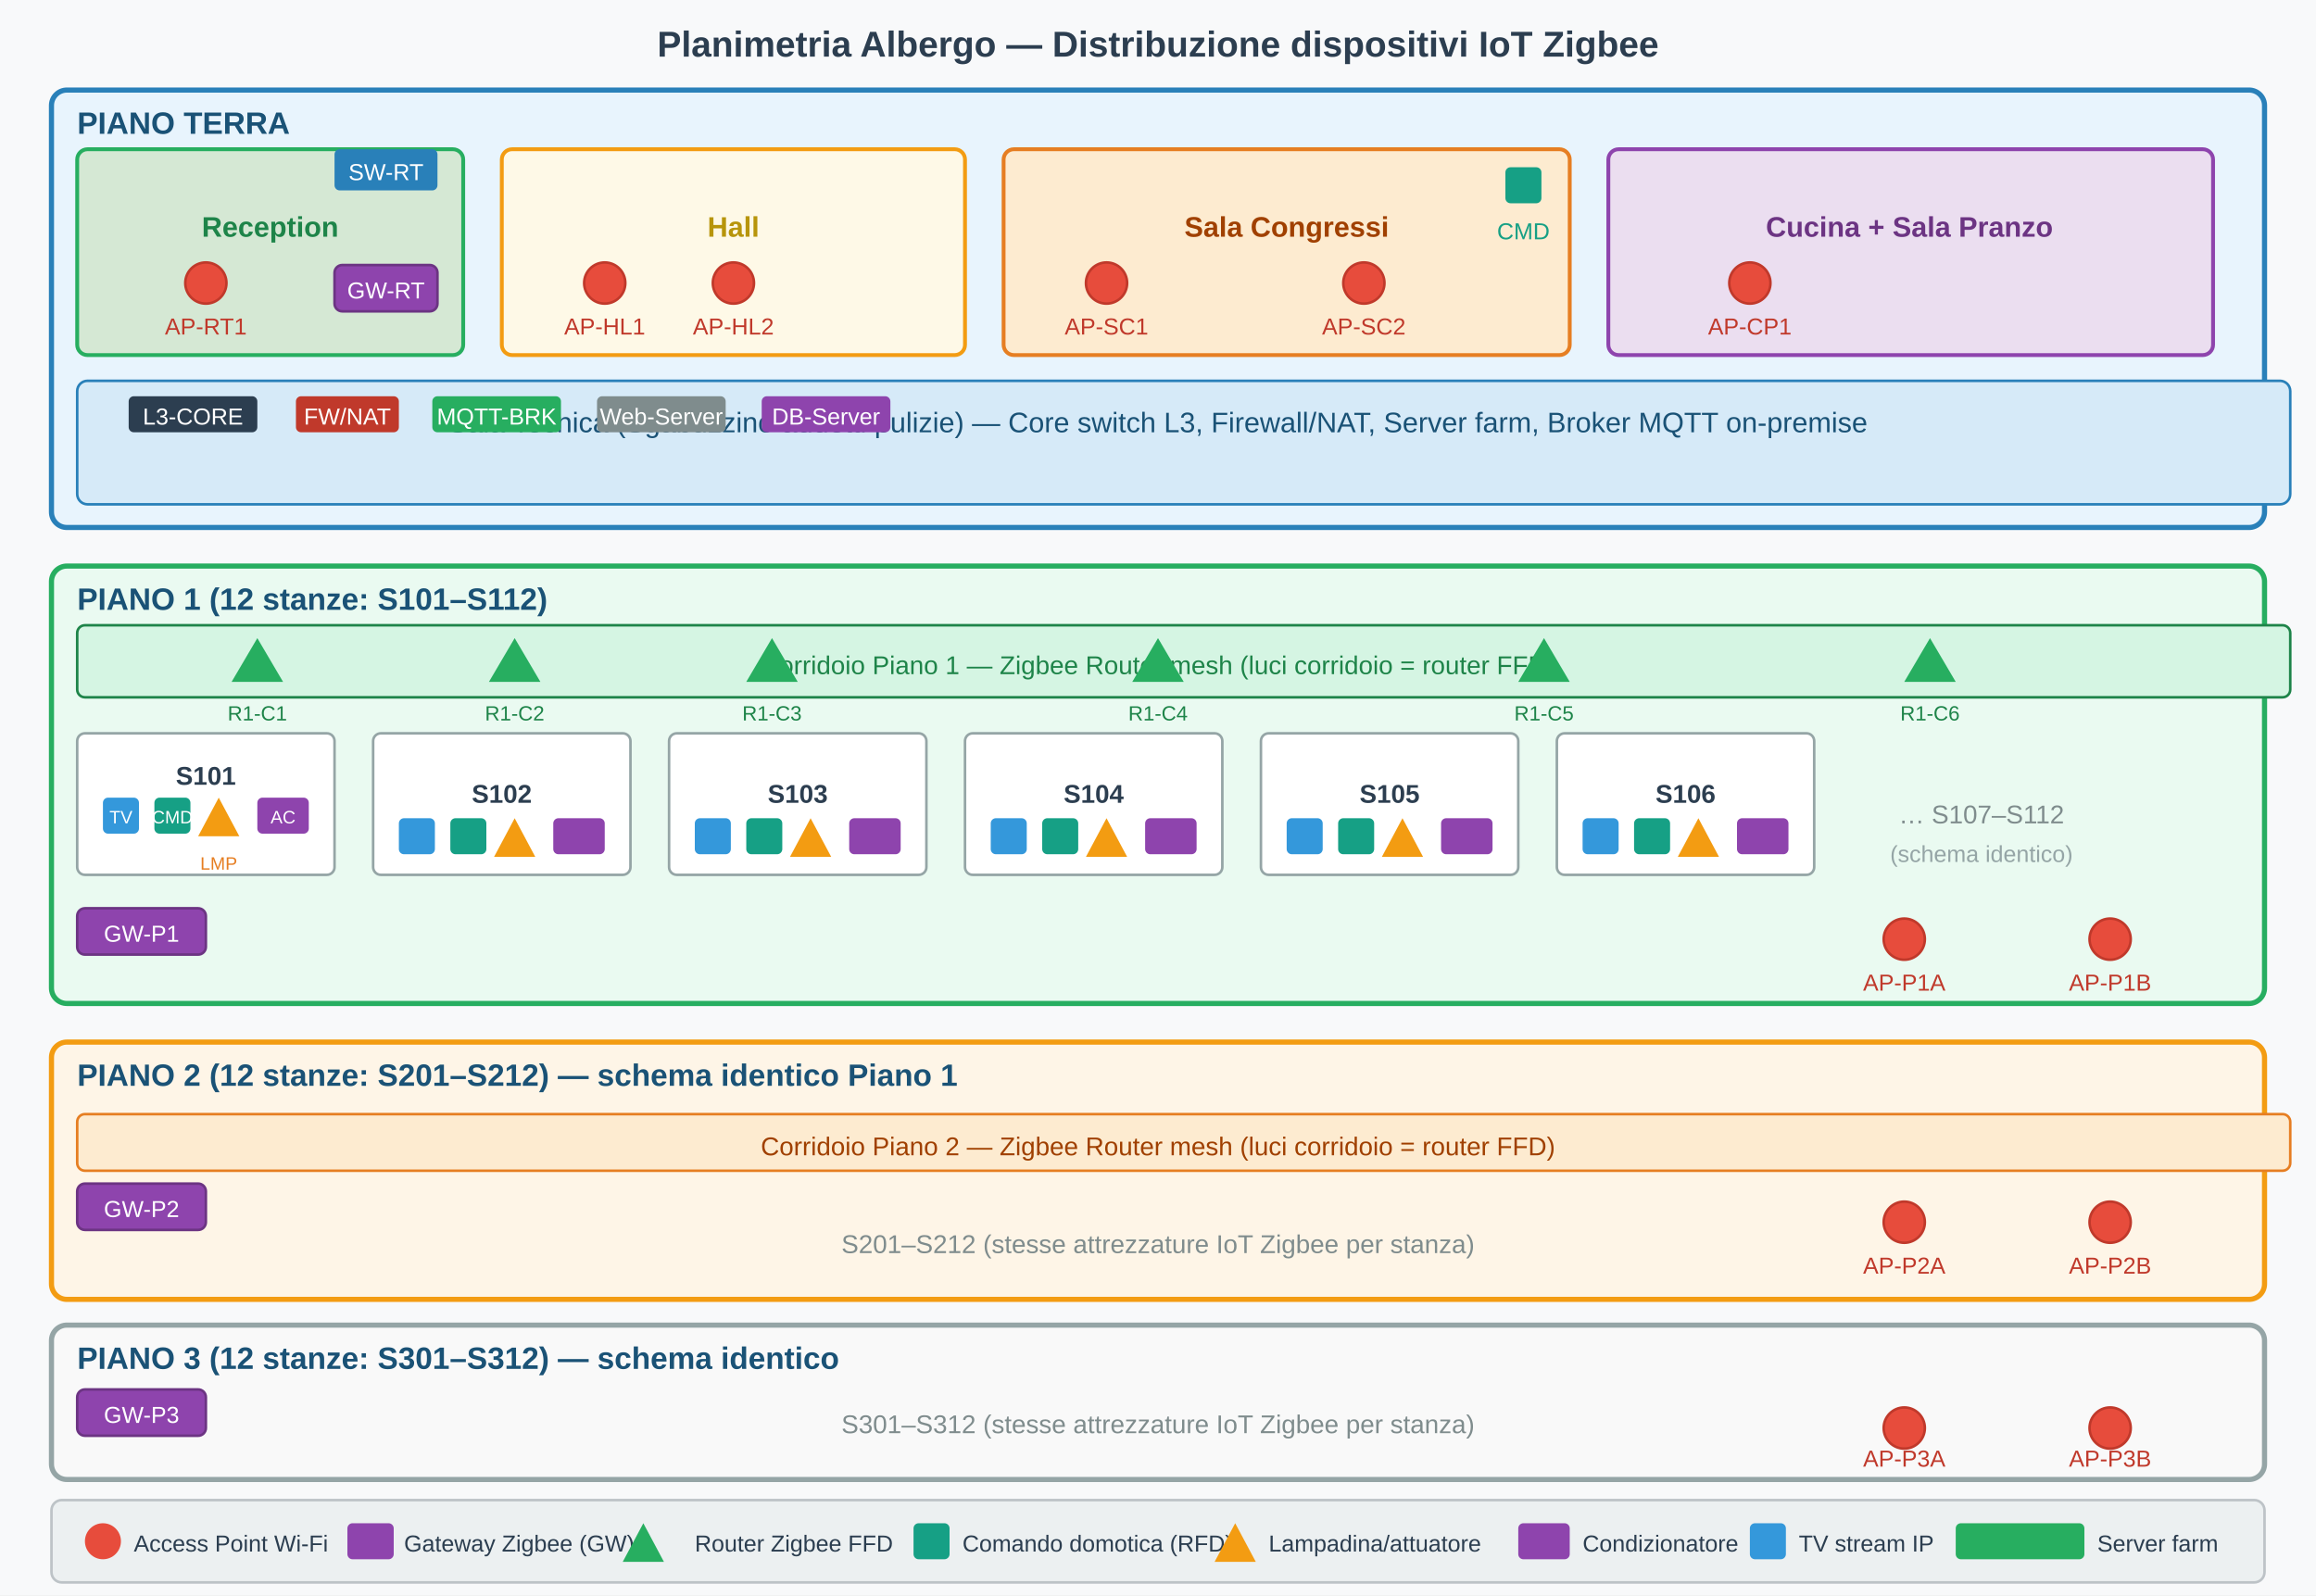
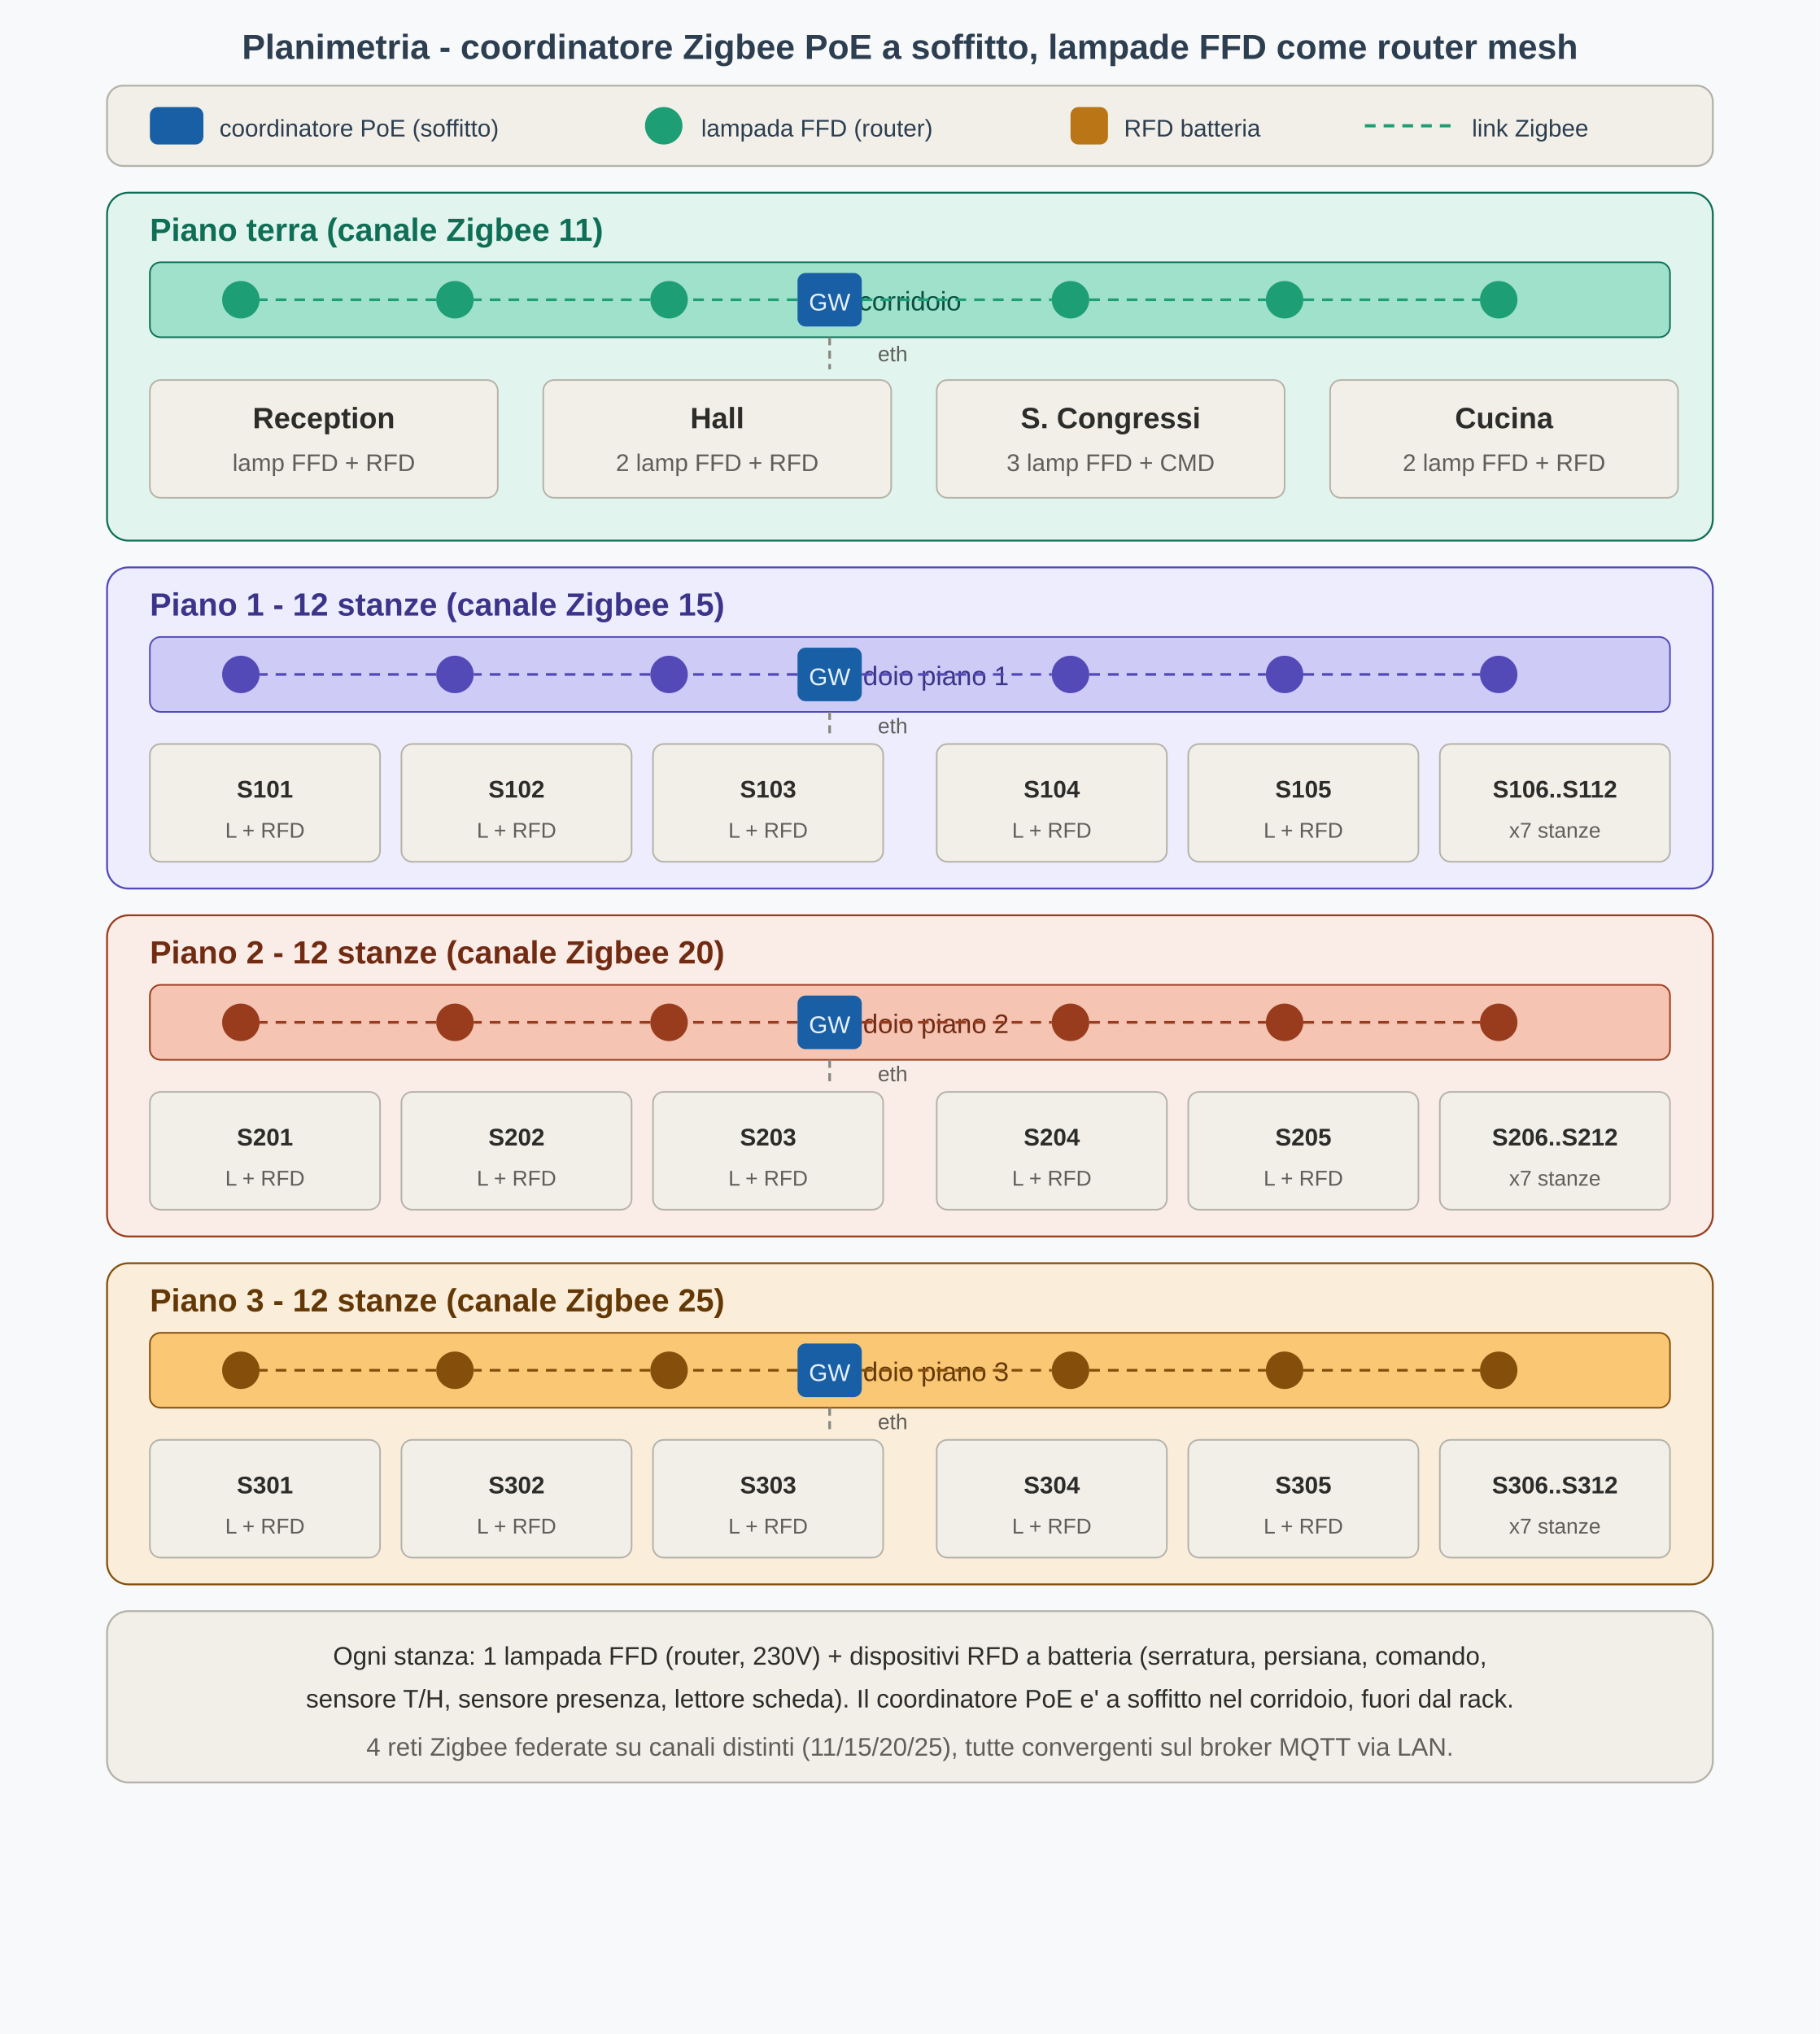
- <svg xmlns="http://www.w3.org/2000/svg" viewBox="0 0 900 620" font-family="Arial, sans-serif" font-size="11">
-   <rect width="900" height="620" fill="#f8f9fa" />
-   <text x="450" y="22" text-anchor="middle" font-size="14" font-weight="bold" fill="#2c3e50">Planimetria Albergo — Distribuzione dispositivi IoT Zigbee</text>
-   <rect x="20" y="35" width="860" height="170" rx="6" fill="#e8f4fd" stroke="#2980b9" stroke-width="2" />
-   <text x="30" y="52" font-size="12" font-weight="bold" fill="#1a5276">PIANO TERRA</text>
-   <rect x="30" y="58" width="150" height="80" rx="4" fill="#d5e8d4" stroke="#27ae60" stroke-width="1.5" />
-   <text x="105" y="92" text-anchor="middle" font-size="11" font-weight="bold" fill="#1e8449">Reception</text>
-   <circle cx="80" cy="110" r="8" fill="#e74c3c" stroke="#c0392b" stroke-width="1" />
-   <text x="80" y="130" text-anchor="middle" font-size="9" fill="#c0392b">AP-RT1</text>
-   <rect x="130" y="103" width="40" height="18" rx="3" fill="#8e44ad" stroke="#6c3483" />
-   <text x="150" y="116" text-anchor="middle" font-size="9" fill="white">GW-RT</text>
-   <rect x="130" y="58" width="40" height="16" rx="2" fill="#2980b9" />
-   <text x="150" y="70" text-anchor="middle" font-size="9" fill="white">SW-RT</text>
-   <rect x="195" y="58" width="180" height="80" rx="4" fill="#fef9e7" stroke="#f39c12" stroke-width="1.5" />
-   <text x="285" y="92" text-anchor="middle" font-size="11" font-weight="bold" fill="#b7950b">Hall</text>
-   <circle cx="235" cy="110" r="8" fill="#e74c3c" stroke="#c0392b" stroke-width="1" />
-   <text x="235" y="130" text-anchor="middle" font-size="9" fill="#c0392b">AP-HL1</text>
-   <circle cx="285" cy="110" r="8" fill="#e74c3c" stroke="#c0392b" stroke-width="1" />
-   <text x="285" y="130" text-anchor="middle" font-size="9" fill="#c0392b">AP-HL2</text>
-   <rect x="390" y="58" width="220" height="80" rx="4" fill="#fdebd0" stroke="#e67e22" stroke-width="1.5" />
-   <text x="500" y="92" text-anchor="middle" font-size="11" font-weight="bold" fill="#a04000">Sala Congressi</text>
-   <circle cx="430" cy="110" r="8" fill="#e74c3c" stroke="#c0392b" stroke-width="1" />
-   <text x="430" y="130" text-anchor="middle" font-size="9" fill="#c0392b">AP-SC1</text>
-   <circle cx="530" cy="110" r="8" fill="#e74c3c" stroke="#c0392b" stroke-width="1" />
-   <text x="530" y="130" text-anchor="middle" font-size="9" fill="#c0392b">AP-SC2</text>
-   <rect x="585" y="65" width="14" height="14" rx="2" fill="#16a085" />
-   <text x="592" y="93" text-anchor="middle" font-size="9" fill="#16a085">CMD</text>
-   <rect x="625" y="58" width="235" height="80" rx="4" fill="#ebdef0" stroke="#8e44ad" stroke-width="1.5" />
-   <text x="742" y="92" text-anchor="middle" font-size="11" font-weight="bold" fill="#6c3483">Cucina + Sala Pranzo</text>
-   <circle cx="680" cy="110" r="8" fill="#e74c3c" stroke="#c0392b" stroke-width="1" />
-   <text x="680" y="130" text-anchor="middle" font-size="9" fill="#c0392b">AP-CP1</text>
-   <rect x="30" y="148" width="860" height="48" rx="4" fill="#d6eaf8" stroke="#2980b9" stroke-width="1" />
-   <text x="450" y="168" text-anchor="middle" font-size="11" fill="#1a5276">Sala Tecnica (Sgabuzzino addetti pulizie) — Core switch L3, Firewall/NAT, Server farm, Broker MQTT on-premise</text>
-   <rect x="50" y="154" width="50" height="14" rx="2" fill="#2c3e50" />
-   <text x="75" y="165" text-anchor="middle" font-size="9" fill="white">L3-CORE</text>
-   <rect x="115" y="154" width="40" height="14" rx="2" fill="#c0392b" />
-   <text x="135" y="165" text-anchor="middle" font-size="9" fill="white">FW/NAT</text>
-   <rect x="168" y="154" width="50" height="14" rx="2" fill="#27ae60" />
-   <text x="193" y="165" text-anchor="middle" font-size="9" fill="white">MQTT-BRK</text>
-   <rect x="232" y="154" width="50" height="14" rx="2" fill="#7f8c8d" />
-   <text x="257" y="165" text-anchor="middle" font-size="9" fill="white">Web-Server</text>
-   <rect x="296" y="154" width="50" height="14" rx="2" fill="#8e44ad" />
-   <text x="321" y="165" text-anchor="middle" font-size="9" fill="white">DB-Server</text>
-   <rect x="20" y="220" width="860" height="170" rx="6" fill="#eafaf1" stroke="#27ae60" stroke-width="2" />
-   <text x="30" y="237" font-size="12" font-weight="bold" fill="#1a5276">PIANO 1 (12 stanze: S101–S112)</text>
-   <rect x="30" y="243" width="860" height="28" rx="3" fill="#d5f5e3" stroke="#1e8449" stroke-width="1" />
-   <text x="450" y="262" text-anchor="middle" font-size="10" fill="#1e8449">Corridoio Piano 1 — Zigbee Router mesh (luci corridoio = router FFD)</text>
-   <polygon points="100,248 110,265 90,265" fill="#27ae60" />
-   <text x="100" y="280" text-anchor="middle" font-size="8" fill="#1e8449">R1-C1</text>
-   <polygon points="200,248 210,265 190,265" fill="#27ae60" />
-   <text x="200" y="280" text-anchor="middle" font-size="8" fill="#1e8449">R1-C2</text>
-   <polygon points="300,248 310,265 290,265" fill="#27ae60" />
-   <text x="300" y="280" text-anchor="middle" font-size="8" fill="#1e8449">R1-C3</text>
-   <polygon points="450,248 460,265 440,265" fill="#27ae60" />
-   <text x="450" y="280" text-anchor="middle" font-size="8" fill="#1e8449">R1-C4</text>
-   <polygon points="600,248 610,265 590,265" fill="#27ae60" />
-   <text x="600" y="280" text-anchor="middle" font-size="8" fill="#1e8449">R1-C5</text>
-   <polygon points="750,248 760,265 740,265" fill="#27ae60" />
-   <text x="750" y="280" text-anchor="middle" font-size="8" fill="#1e8449">R1-C6</text>
-   <g>
-     <rect x="30" y="285" width="100" height="55" rx="3" fill="white" stroke="#95a5a6" stroke-width="1" />
-     <text x="80" y="305" text-anchor="middle" font-size="10" font-weight="bold" fill="#2c3e50">S101</text>
-     <rect x="40" y="310" width="14" height="14" rx="2" fill="#3498db" />
-     <text x="47" y="320" text-anchor="middle" font-size="7" fill="white">TV</text>
-     <rect x="60" y="310" width="14" height="14" rx="2" fill="#16a085" />
-     <text x="67" y="320" text-anchor="middle" font-size="7" fill="white">CMD</text>
-     <polygon points="85,310 93,325 77,325" fill="#f39c12" />
-     <text x="85" y="338" text-anchor="middle" font-size="7" fill="#e67e22">LMP</text>
-     <rect x="100" y="310" width="20" height="14" rx="2" fill="#8e44ad" />
-     <text x="110" y="320" text-anchor="middle" font-size="7" fill="white">AC</text>
+ <svg xmlns="http://www.w3.org/2000/svg" viewBox="0 0 680 760" font-family="Arial, sans-serif" font-size="11">
+   <rect width="680" height="760" fill="#f8f9fa" />
+   <text x="340" y="22" text-anchor="middle" font-size="13" font-weight="bold" fill="#2c3e50">Planimetria - coordinatore Zigbee PoE a soffitto, lampade FFD come router mesh</text>
+   <rect x="40" y="32" width="600" height="30" rx="6" fill="#f1efe8" stroke="#b4b2a9" stroke-width="0.7" />
+   <rect x="56" y="40" width="20" height="14" rx="3" fill="#185fa5" />
+   <text x="82" y="51" fill="#2c3e50" font-size="9">coordinatore PoE (soffitto)</text>
+   <circle cx="248" cy="47" r="7" fill="#1d9e75" />
+   <text x="262" y="51" fill="#2c3e50" font-size="9">lampada FFD (router)</text>
+   <rect x="400" y="40" width="14" height="14" rx="3" fill="#ba7517" />
+   <text x="420" y="51" fill="#2c3e50" font-size="9">RFD batteria</text>
+   <line x1="510" y1="47" x2="544" y2="47" stroke="#1d9e75" stroke-width="1.2" stroke-dasharray="4,3" />
+   <text x="550" y="51" fill="#2c3e50" font-size="9">link Zigbee</text>
+   <rect x="40" y="72" width="600" height="130" rx="8" fill="#e1f5ee" stroke="#0f6e56" stroke-width="0.7" />
+   <text x="56" y="90" font-size="12" font-weight="bold" fill="#0f6e56">Piano terra (canale Zigbee 11)</text>
+   <rect x="56" y="98" width="568" height="28" rx="4" fill="#9fe1cb" stroke="#0f6e56" stroke-width="0.6" />
+   <text x="340" y="116" text-anchor="middle" font-size="10" fill="#085041">corridoio</text>
+   <rect x="298" y="102" width="24" height="20" rx="3" fill="#185fa5" />
+   <text x="310" y="116" text-anchor="middle" font-size="9" fill="#e6f1fb">GW</text>
+   <line x1="310" y1="126" x2="310" y2="138" stroke="#888780" stroke-width="1" stroke-dasharray="3,2" />
+   <text x="328" y="135" font-size="8" fill="#5f5e5a">eth</text>
+   <circle cx="90" cy="112" r="7" fill="#1d9e75" />
+   <circle cx="170" cy="112" r="7" fill="#1d9e75" />
+   <circle cx="250" cy="112" r="7" fill="#1d9e75" />
+   <circle cx="400" cy="112" r="7" fill="#1d9e75" />
+   <circle cx="480" cy="112" r="7" fill="#1d9e75" />
+   <circle cx="560" cy="112" r="7" fill="#1d9e75" />
+   <line x1="298" y1="112" x2="257" y2="112" stroke="#1d9e75" stroke-width="1" stroke-dasharray="4,3" />
+   <line x1="243" y1="112" x2="177" y2="112" stroke="#1d9e75" stroke-width="1" stroke-dasharray="4,3" />
+   <line x1="163" y1="112" x2="97" y2="112" stroke="#1d9e75" stroke-width="1" stroke-dasharray="4,3" />
+   <line x1="322" y1="112" x2="393" y2="112" stroke="#1d9e75" stroke-width="1" stroke-dasharray="4,3" />
+   <line x1="407" y1="112" x2="473" y2="112" stroke="#1d9e75" stroke-width="1" stroke-dasharray="4,3" />
+   <line x1="487" y1="112" x2="553" y2="112" stroke="#1d9e75" stroke-width="1" stroke-dasharray="4,3" />
+   <rect x="56" y="142" width="130" height="44" rx="4" fill="#f1efe8" stroke="#b4b2a9" stroke-width="0.6" />
+   <text x="121" y="160" text-anchor="middle" font-size="11" font-weight="bold" fill="#2c2c2a">Reception</text>
+   <text x="121" y="176" text-anchor="middle" font-size="9" fill="#5f5e5a">lamp FFD + RFD</text>
+   <rect x="203" y="142" width="130" height="44" rx="4" fill="#f1efe8" stroke="#b4b2a9" stroke-width="0.6" />
+   <text x="268" y="160" text-anchor="middle" font-size="11" font-weight="bold" fill="#2c2c2a">Hall</text>
+   <text x="268" y="176" text-anchor="middle" font-size="9" fill="#5f5e5a">2 lamp FFD + RFD</text>
+   <rect x="350" y="142" width="130" height="44" rx="4" fill="#f1efe8" stroke="#b4b2a9" stroke-width="0.6" />
+   <text x="415" y="160" text-anchor="middle" font-size="11" font-weight="bold" fill="#2c2c2a">S. Congressi</text>
+   <text x="415" y="176" text-anchor="middle" font-size="9" fill="#5f5e5a">3 lamp FFD + CMD</text>
+   <rect x="497" y="142" width="130" height="44" rx="4" fill="#f1efe8" stroke="#b4b2a9" stroke-width="0.6" />
+   <text x="562" y="160" text-anchor="middle" font-size="11" font-weight="bold" fill="#2c2c2a">Cucina</text>
+   <text x="562" y="176" text-anchor="middle" font-size="9" fill="#5f5e5a">2 lamp FFD + RFD</text>
+   <rect x="40" y="212" width="600" height="120" rx="8" fill="#eeedfe" stroke="#534ab7" stroke-width="0.7" />
+   <text x="56" y="230" font-size="12" font-weight="bold" fill="#3c3489">Piano 1 - 12 stanze (canale Zigbee 15)</text>
+   <rect x="56" y="238" width="568" height="28" rx="4" fill="#cecbf6" stroke="#534ab7" stroke-width="0.6" />
+   <text x="340" y="256" text-anchor="middle" font-size="10" fill="#3c3489">corridoio piano 1</text>
+   <rect x="298" y="242" width="24" height="20" rx="3" fill="#185fa5" />
+   <text x="310" y="256" text-anchor="middle" font-size="9" fill="#e6f1fb">GW</text>
+   <line x1="310" y1="266" x2="310" y2="276" stroke="#888780" stroke-width="1" stroke-dasharray="3,2" />
+   <text x="328" y="274" font-size="8" fill="#5f5e5a">eth</text>
+   <circle cx="90" cy="252" r="7" fill="#534ab7" />
+   <circle cx="170" cy="252" r="7" fill="#534ab7" />
+   <circle cx="250" cy="252" r="7" fill="#534ab7" />
+   <circle cx="400" cy="252" r="7" fill="#534ab7" />
+   <circle cx="480" cy="252" r="7" fill="#534ab7" />
+   <circle cx="560" cy="252" r="7" fill="#534ab7" />
+   <line x1="298" y1="252" x2="257" y2="252" stroke="#534ab7" stroke-width="1" stroke-dasharray="4,3" />
+   <line x1="243" y1="252" x2="177" y2="252" stroke="#534ab7" stroke-width="1" stroke-dasharray="4,3" />
+   <line x1="163" y1="252" x2="97" y2="252" stroke="#534ab7" stroke-width="1" stroke-dasharray="4,3" />
+   <line x1="322" y1="252" x2="393" y2="252" stroke="#534ab7" stroke-width="1" stroke-dasharray="4,3" />
+   <line x1="407" y1="252" x2="473" y2="252" stroke="#534ab7" stroke-width="1" stroke-dasharray="4,3" />
+   <line x1="487" y1="252" x2="553" y2="252" stroke="#534ab7" stroke-width="1" stroke-dasharray="4,3" />
+   <g font-size="9" fill="#2c2c2a" text-anchor="middle">
+     <rect x="56" y="278" width="86" height="44" rx="4" fill="#f1efe8" stroke="#b4b2a9" stroke-width="0.6" />
+     <text x="99" y="298" font-weight="bold">S101</text>
+     <text x="99" y="313" font-size="8" fill="#5f5e5a">L + RFD</text>
+     <rect x="150" y="278" width="86" height="44" rx="4" fill="#f1efe8" stroke="#b4b2a9" stroke-width="0.6" />
+     <text x="193" y="298" font-weight="bold">S102</text>
+     <text x="193" y="313" font-size="8" fill="#5f5e5a">L + RFD</text>
+     <rect x="244" y="278" width="86" height="44" rx="4" fill="#f1efe8" stroke="#b4b2a9" stroke-width="0.6" />
+     <text x="287" y="298" font-weight="bold">S103</text>
+     <text x="287" y="313" font-size="8" fill="#5f5e5a">L + RFD</text>
+     <rect x="350" y="278" width="86" height="44" rx="4" fill="#f1efe8" stroke="#b4b2a9" stroke-width="0.6" />
+     <text x="393" y="298" font-weight="bold">S104</text>
+     <text x="393" y="313" font-size="8" fill="#5f5e5a">L + RFD</text>
+     <rect x="444" y="278" width="86" height="44" rx="4" fill="#f1efe8" stroke="#b4b2a9" stroke-width="0.6" />
+     <text x="487" y="298" font-weight="bold">S105</text>
+     <text x="487" y="313" font-size="8" fill="#5f5e5a">L + RFD</text>
+     <rect x="538" y="278" width="86" height="44" rx="4" fill="#f1efe8" stroke="#b4b2a9" stroke-width="0.6" />
+     <text x="581" y="298" font-weight="bold">S106..S112</text>
+     <text x="581" y="313" font-size="8" fill="#5f5e5a">x7 stanze</text>
  </g>
-   <rect x="145" y="285" width="100" height="55" rx="3" fill="white" stroke="#95a5a6" stroke-width="1" />
-   <text x="195" y="312" text-anchor="middle" font-size="10" font-weight="bold" fill="#2c3e50">S102</text>
-   <rect x="155" y="318" width="14" height="14" rx="2" fill="#3498db" />
-   <rect x="175" y="318" width="14" height="14" rx="2" fill="#16a085" />
-   <polygon points="200,318 208,333 192,333" fill="#f39c12" />
-   <rect x="215" y="318" width="20" height="14" rx="2" fill="#8e44ad" />
-   <rect x="260" y="285" width="100" height="55" rx="3" fill="white" stroke="#95a5a6" stroke-width="1" />
-   <text x="310" y="312" text-anchor="middle" font-size="10" font-weight="bold" fill="#2c3e50">S103</text>
-   <rect x="270" y="318" width="14" height="14" rx="2" fill="#3498db" />
-   <rect x="290" y="318" width="14" height="14" rx="2" fill="#16a085" />
-   <polygon points="315,318 323,333 307,333" fill="#f39c12" />
-   <rect x="330" y="318" width="20" height="14" rx="2" fill="#8e44ad" />
-   <rect x="375" y="285" width="100" height="55" rx="3" fill="white" stroke="#95a5a6" stroke-width="1" />
-   <text x="425" y="312" text-anchor="middle" font-size="10" font-weight="bold" fill="#2c3e50">S104</text>
-   <rect x="385" y="318" width="14" height="14" rx="2" fill="#3498db" />
-   <rect x="405" y="318" width="14" height="14" rx="2" fill="#16a085" />
-   <polygon points="430,318 438,333 422,333" fill="#f39c12" />
-   <rect x="445" y="318" width="20" height="14" rx="2" fill="#8e44ad" />
-   <rect x="490" y="285" width="100" height="55" rx="3" fill="white" stroke="#95a5a6" stroke-width="1" />
-   <text x="540" y="312" text-anchor="middle" font-size="10" font-weight="bold" fill="#2c3e50">S105</text>
-   <rect x="500" y="318" width="14" height="14" rx="2" fill="#3498db" />
-   <rect x="520" y="318" width="14" height="14" rx="2" fill="#16a085" />
-   <polygon points="545,318 553,333 537,333" fill="#f39c12" />
-   <rect x="560" y="318" width="20" height="14" rx="2" fill="#8e44ad" />
-   <rect x="605" y="285" width="100" height="55" rx="3" fill="white" stroke="#95a5a6" stroke-width="1" />
-   <text x="655" y="312" text-anchor="middle" font-size="10" font-weight="bold" fill="#2c3e50">S106</text>
-   <rect x="615" y="318" width="14" height="14" rx="2" fill="#3498db" />
-   <rect x="635" y="318" width="14" height="14" rx="2" fill="#16a085" />
-   <polygon points="660,318 668,333 652,333" fill="#f39c12" />
-   <rect x="675" y="318" width="20" height="14" rx="2" fill="#8e44ad" />
-   <text x="770" y="320" text-anchor="middle" font-size="10" fill="#7f8c8d">… S107–S112</text>
-   <text x="770" y="335" text-anchor="middle" font-size="9" fill="#95a5a6">(schema identico)</text>
-   <circle cx="740" cy="365" r="8" fill="#e74c3c" stroke="#c0392b" stroke-width="1" />
-   <text x="740" y="385" text-anchor="middle" font-size="9" fill="#c0392b">AP-P1A</text>
-   <circle cx="820" cy="365" r="8" fill="#e74c3c" stroke="#c0392b" stroke-width="1" />
-   <text x="820" y="385" text-anchor="middle" font-size="9" fill="#c0392b">AP-P1B</text>
-   <rect x="30" y="353" width="50" height="18" rx="3" fill="#8e44ad" stroke="#6c3483" />
-   <text x="55" y="366" text-anchor="middle" font-size="9" fill="white">GW-P1</text>
-   <rect x="20" y="405" width="860" height="100" rx="6" fill="#fef5e7" stroke="#f39c12" stroke-width="2" />
-   <text x="30" y="422" font-size="12" font-weight="bold" fill="#1a5276">PIANO 2 (12 stanze: S201–S212) — schema identico Piano 1</text>
-   <rect x="30" y="433" width="860" height="22" rx="3" fill="#fdebd0" stroke="#e67e22" stroke-width="1" />
-   <text x="450" y="449" text-anchor="middle" font-size="10" fill="#a04000">Corridoio Piano 2 — Zigbee Router mesh (luci corridoio = router FFD)</text>
-   <rect x="30" y="460" width="50" height="18" rx="3" fill="#8e44ad" stroke="#6c3483" />
-   <text x="55" y="473" text-anchor="middle" font-size="9" fill="white">GW-P2</text>
-   <circle cx="740" cy="475" r="8" fill="#e74c3c" stroke="#c0392b" stroke-width="1" />
-   <text x="740" y="495" text-anchor="middle" font-size="9" fill="#c0392b">AP-P2A</text>
-   <circle cx="820" cy="475" r="8" fill="#e74c3c" stroke="#c0392b" stroke-width="1" />
-   <text x="820" y="495" text-anchor="middle" font-size="9" fill="#c0392b">AP-P2B</text>
-   <text x="450" y="487" text-anchor="middle" font-size="10" fill="#7f8c8d">S201–S212 (stesse attrezzature IoT Zigbee per stanza)</text>
-   <rect x="20" y="515" width="860" height="60" rx="6" fill="#f9f9f9" stroke="#95a5a6" stroke-width="2" />
-   <text x="30" y="532" font-size="12" font-weight="bold" fill="#1a5276">PIANO 3 (12 stanze: S301–S312) — schema identico</text>
-   <rect x="30" y="540" width="50" height="18" rx="3" fill="#8e44ad" stroke="#6c3483" />
-   <text x="55" y="553" text-anchor="middle" font-size="9" fill="white">GW-P3</text>
-   <circle cx="740" cy="555" r="8" fill="#e74c3c" stroke="#c0392b" stroke-width="1" />
-   <text x="740" y="570" text-anchor="middle" font-size="9" fill="#c0392b">AP-P3A</text>
-   <circle cx="820" cy="555" r="8" fill="#e74c3c" stroke="#c0392b" stroke-width="1" />
-   <text x="820" y="570" text-anchor="middle" font-size="9" fill="#c0392b">AP-P3B</text>
-   <text x="450" y="557" text-anchor="middle" font-size="10" fill="#7f8c8d">S301–S312 (stesse attrezzature IoT Zigbee per stanza)</text>
-   <rect x="20" y="583" width="860" height="32" rx="4" fill="#ecf0f1" stroke="#bdc3c7" />
-   <circle cx="40" cy="599" r="7" fill="#e74c3c" />
-   <text x="52" y="603" font-size="9" fill="#2c3e50">Access Point Wi-Fi</text>
-   <rect x="135" y="592" width="18" height="14" rx="2" fill="#8e44ad" />
-   <text x="157" y="603" font-size="9" fill="#2c3e50">Gateway Zigbee (GW)</text>
-   <polygon points="250,592 258,607 242,607" fill="#27ae60" />
-   <text x="270" y="603" font-size="9" fill="#2c3e50">Router Zigbee FFD</text>
-   <rect x="355" y="592" width="14" height="14" rx="2" fill="#16a085" />
-   <text x="374" y="603" font-size="9" fill="#2c3e50">Comando domotica (RFD)</text>
-   <polygon points="480,592 488,607 472,607" fill="#f39c12" />
-   <text x="493" y="603" font-size="9" fill="#2c3e50">Lampadina/attuatore</text>
-   <rect x="590" y="592" width="20" height="14" rx="2" fill="#8e44ad" />
-   <text x="615" y="603" font-size="9" fill="#2c3e50">Condizionatore</text>
-   <rect x="680" y="592" width="14" height="14" rx="2" fill="#3498db" />
-   <text x="699" y="603" font-size="9" fill="#2c3e50">TV stream IP</text>
-   <rect x="760" y="592" width="50" height="14" rx="2" fill="#27ae60" />
-   <text x="815" y="603" font-size="9" fill="#2c3e50">Server farm</text>
+   <rect x="40" y="342" width="600" height="120" rx="8" fill="#faece7" stroke="#993c1d" stroke-width="0.7" />
+   <text x="56" y="360" font-size="12" font-weight="bold" fill="#712b13">Piano 2 - 12 stanze (canale Zigbee 20)</text>
+   <rect x="56" y="368" width="568" height="28" rx="4" fill="#f5c4b3" stroke="#993c1d" stroke-width="0.6" />
+   <text x="340" y="386" text-anchor="middle" font-size="10" fill="#712b13">corridoio piano 2</text>
+   <rect x="298" y="372" width="24" height="20" rx="3" fill="#185fa5" />
+   <text x="310" y="386" text-anchor="middle" font-size="9" fill="#e6f1fb">GW</text>
+   <line x1="310" y1="396" x2="310" y2="406" stroke="#888780" stroke-width="1" stroke-dasharray="3,2" />
+   <text x="328" y="404" font-size="8" fill="#5f5e5a">eth</text>
+   <circle cx="90" cy="382" r="7" fill="#993c1d" />
+   <circle cx="170" cy="382" r="7" fill="#993c1d" />
+   <circle cx="250" cy="382" r="7" fill="#993c1d" />
+   <circle cx="400" cy="382" r="7" fill="#993c1d" />
+   <circle cx="480" cy="382" r="7" fill="#993c1d" />
+   <circle cx="560" cy="382" r="7" fill="#993c1d" />
+   <line x1="298" y1="382" x2="257" y2="382" stroke="#993c1d" stroke-width="1" stroke-dasharray="4,3" />
+   <line x1="243" y1="382" x2="177" y2="382" stroke="#993c1d" stroke-width="1" stroke-dasharray="4,3" />
+   <line x1="163" y1="382" x2="97" y2="382" stroke="#993c1d" stroke-width="1" stroke-dasharray="4,3" />
+   <line x1="322" y1="382" x2="393" y2="382" stroke="#993c1d" stroke-width="1" stroke-dasharray="4,3" />
+   <line x1="407" y1="382" x2="473" y2="382" stroke="#993c1d" stroke-width="1" stroke-dasharray="4,3" />
+   <line x1="487" y1="382" x2="553" y2="382" stroke="#993c1d" stroke-width="1" stroke-dasharray="4,3" />
+   <g font-size="9" fill="#2c2c2a" text-anchor="middle">
+     <rect x="56" y="408" width="86" height="44" rx="4" fill="#f1efe8" stroke="#b4b2a9" stroke-width="0.6" />
+     <text x="99" y="428" font-weight="bold">S201</text>
+     <text x="99" y="443" font-size="8" fill="#5f5e5a">L + RFD</text>
+     <rect x="150" y="408" width="86" height="44" rx="4" fill="#f1efe8" stroke="#b4b2a9" stroke-width="0.6" />
+     <text x="193" y="428" font-weight="bold">S202</text>
+     <text x="193" y="443" font-size="8" fill="#5f5e5a">L + RFD</text>
+     <rect x="244" y="408" width="86" height="44" rx="4" fill="#f1efe8" stroke="#b4b2a9" stroke-width="0.6" />
+     <text x="287" y="428" font-weight="bold">S203</text>
+     <text x="287" y="443" font-size="8" fill="#5f5e5a">L + RFD</text>
+     <rect x="350" y="408" width="86" height="44" rx="4" fill="#f1efe8" stroke="#b4b2a9" stroke-width="0.6" />
+     <text x="393" y="428" font-weight="bold">S204</text>
+     <text x="393" y="443" font-size="8" fill="#5f5e5a">L + RFD</text>
+     <rect x="444" y="408" width="86" height="44" rx="4" fill="#f1efe8" stroke="#b4b2a9" stroke-width="0.6" />
+     <text x="487" y="428" font-weight="bold">S205</text>
+     <text x="487" y="443" font-size="8" fill="#5f5e5a">L + RFD</text>
+     <rect x="538" y="408" width="86" height="44" rx="4" fill="#f1efe8" stroke="#b4b2a9" stroke-width="0.6" />
+     <text x="581" y="428" font-weight="bold">S206..S212</text>
+     <text x="581" y="443" font-size="8" fill="#5f5e5a">x7 stanze</text>
+   </g>
+   <rect x="40" y="472" width="600" height="120" rx="8" fill="#faeeda" stroke="#854f0b" stroke-width="0.7" />
+   <text x="56" y="490" font-size="12" font-weight="bold" fill="#633806">Piano 3 - 12 stanze (canale Zigbee 25)</text>
+   <rect x="56" y="498" width="568" height="28" rx="4" fill="#fac775" stroke="#854f0b" stroke-width="0.6" />
+   <text x="340" y="516" text-anchor="middle" font-size="10" fill="#633806">corridoio piano 3</text>
+   <rect x="298" y="502" width="24" height="20" rx="3" fill="#185fa5" />
+   <text x="310" y="516" text-anchor="middle" font-size="9" fill="#e6f1fb">GW</text>
+   <line x1="310" y1="526" x2="310" y2="536" stroke="#888780" stroke-width="1" stroke-dasharray="3,2" />
+   <text x="328" y="534" font-size="8" fill="#5f5e5a">eth</text>
+   <circle cx="90" cy="512" r="7" fill="#854f0b" />
+   <circle cx="170" cy="512" r="7" fill="#854f0b" />
+   <circle cx="250" cy="512" r="7" fill="#854f0b" />
+   <circle cx="400" cy="512" r="7" fill="#854f0b" />
+   <circle cx="480" cy="512" r="7" fill="#854f0b" />
+   <circle cx="560" cy="512" r="7" fill="#854f0b" />
+   <line x1="298" y1="512" x2="257" y2="512" stroke="#854f0b" stroke-width="1" stroke-dasharray="4,3" />
+   <line x1="243" y1="512" x2="177" y2="512" stroke="#854f0b" stroke-width="1" stroke-dasharray="4,3" />
+   <line x1="163" y1="512" x2="97" y2="512" stroke="#854f0b" stroke-width="1" stroke-dasharray="4,3" />
+   <line x1="322" y1="512" x2="393" y2="512" stroke="#854f0b" stroke-width="1" stroke-dasharray="4,3" />
+   <line x1="407" y1="512" x2="473" y2="512" stroke="#854f0b" stroke-width="1" stroke-dasharray="4,3" />
+   <line x1="487" y1="512" x2="553" y2="512" stroke="#854f0b" stroke-width="1" stroke-dasharray="4,3" />
+   <g font-size="9" fill="#2c2c2a" text-anchor="middle">
+     <rect x="56" y="538" width="86" height="44" rx="4" fill="#f1efe8" stroke="#b4b2a9" stroke-width="0.6" />
+     <text x="99" y="558" font-weight="bold">S301</text>
+     <text x="99" y="573" font-size="8" fill="#5f5e5a">L + RFD</text>
+     <rect x="150" y="538" width="86" height="44" rx="4" fill="#f1efe8" stroke="#b4b2a9" stroke-width="0.6" />
+     <text x="193" y="558" font-weight="bold">S302</text>
+     <text x="193" y="573" font-size="8" fill="#5f5e5a">L + RFD</text>
+     <rect x="244" y="538" width="86" height="44" rx="4" fill="#f1efe8" stroke="#b4b2a9" stroke-width="0.6" />
+     <text x="287" y="558" font-weight="bold">S303</text>
+     <text x="287" y="573" font-size="8" fill="#5f5e5a">L + RFD</text>
+     <rect x="350" y="538" width="86" height="44" rx="4" fill="#f1efe8" stroke="#b4b2a9" stroke-width="0.6" />
+     <text x="393" y="558" font-weight="bold">S304</text>
+     <text x="393" y="573" font-size="8" fill="#5f5e5a">L + RFD</text>
+     <rect x="444" y="538" width="86" height="44" rx="4" fill="#f1efe8" stroke="#b4b2a9" stroke-width="0.6" />
+     <text x="487" y="558" font-weight="bold">S305</text>
+     <text x="487" y="573" font-size="8" fill="#5f5e5a">L + RFD</text>
+     <rect x="538" y="538" width="86" height="44" rx="4" fill="#f1efe8" stroke="#b4b2a9" stroke-width="0.6" />
+     <text x="581" y="558" font-weight="bold">S306..S312</text>
+     <text x="581" y="573" font-size="8" fill="#5f5e5a">x7 stanze</text>
+   </g>
+   <rect x="40" y="602" width="600" height="64" rx="8" fill="#f1efe8" stroke="#b4b2a9" stroke-width="0.7" />
+   <text x="340" y="622" text-anchor="middle" font-size="9.5" fill="#2c2c2a">Ogni stanza: 1 lampada FFD (router, 230V) + dispositivi RFD a batteria (serratura, persiana, comando,</text>
+   <text x="340" y="638" text-anchor="middle" font-size="9.5" fill="#2c2c2a">sensore T/H, sensore presenza, lettore scheda). Il coordinatore PoE e' a soffitto nel corridoio, fuori dal rack.</text>
+   <text x="340" y="656" text-anchor="middle" font-size="9.5" fill="#5f5e5a">4 reti Zigbee federate su canali distinti (11/15/20/25), tutte convergenti sul broker MQTT via LAN.</text>
</svg>
